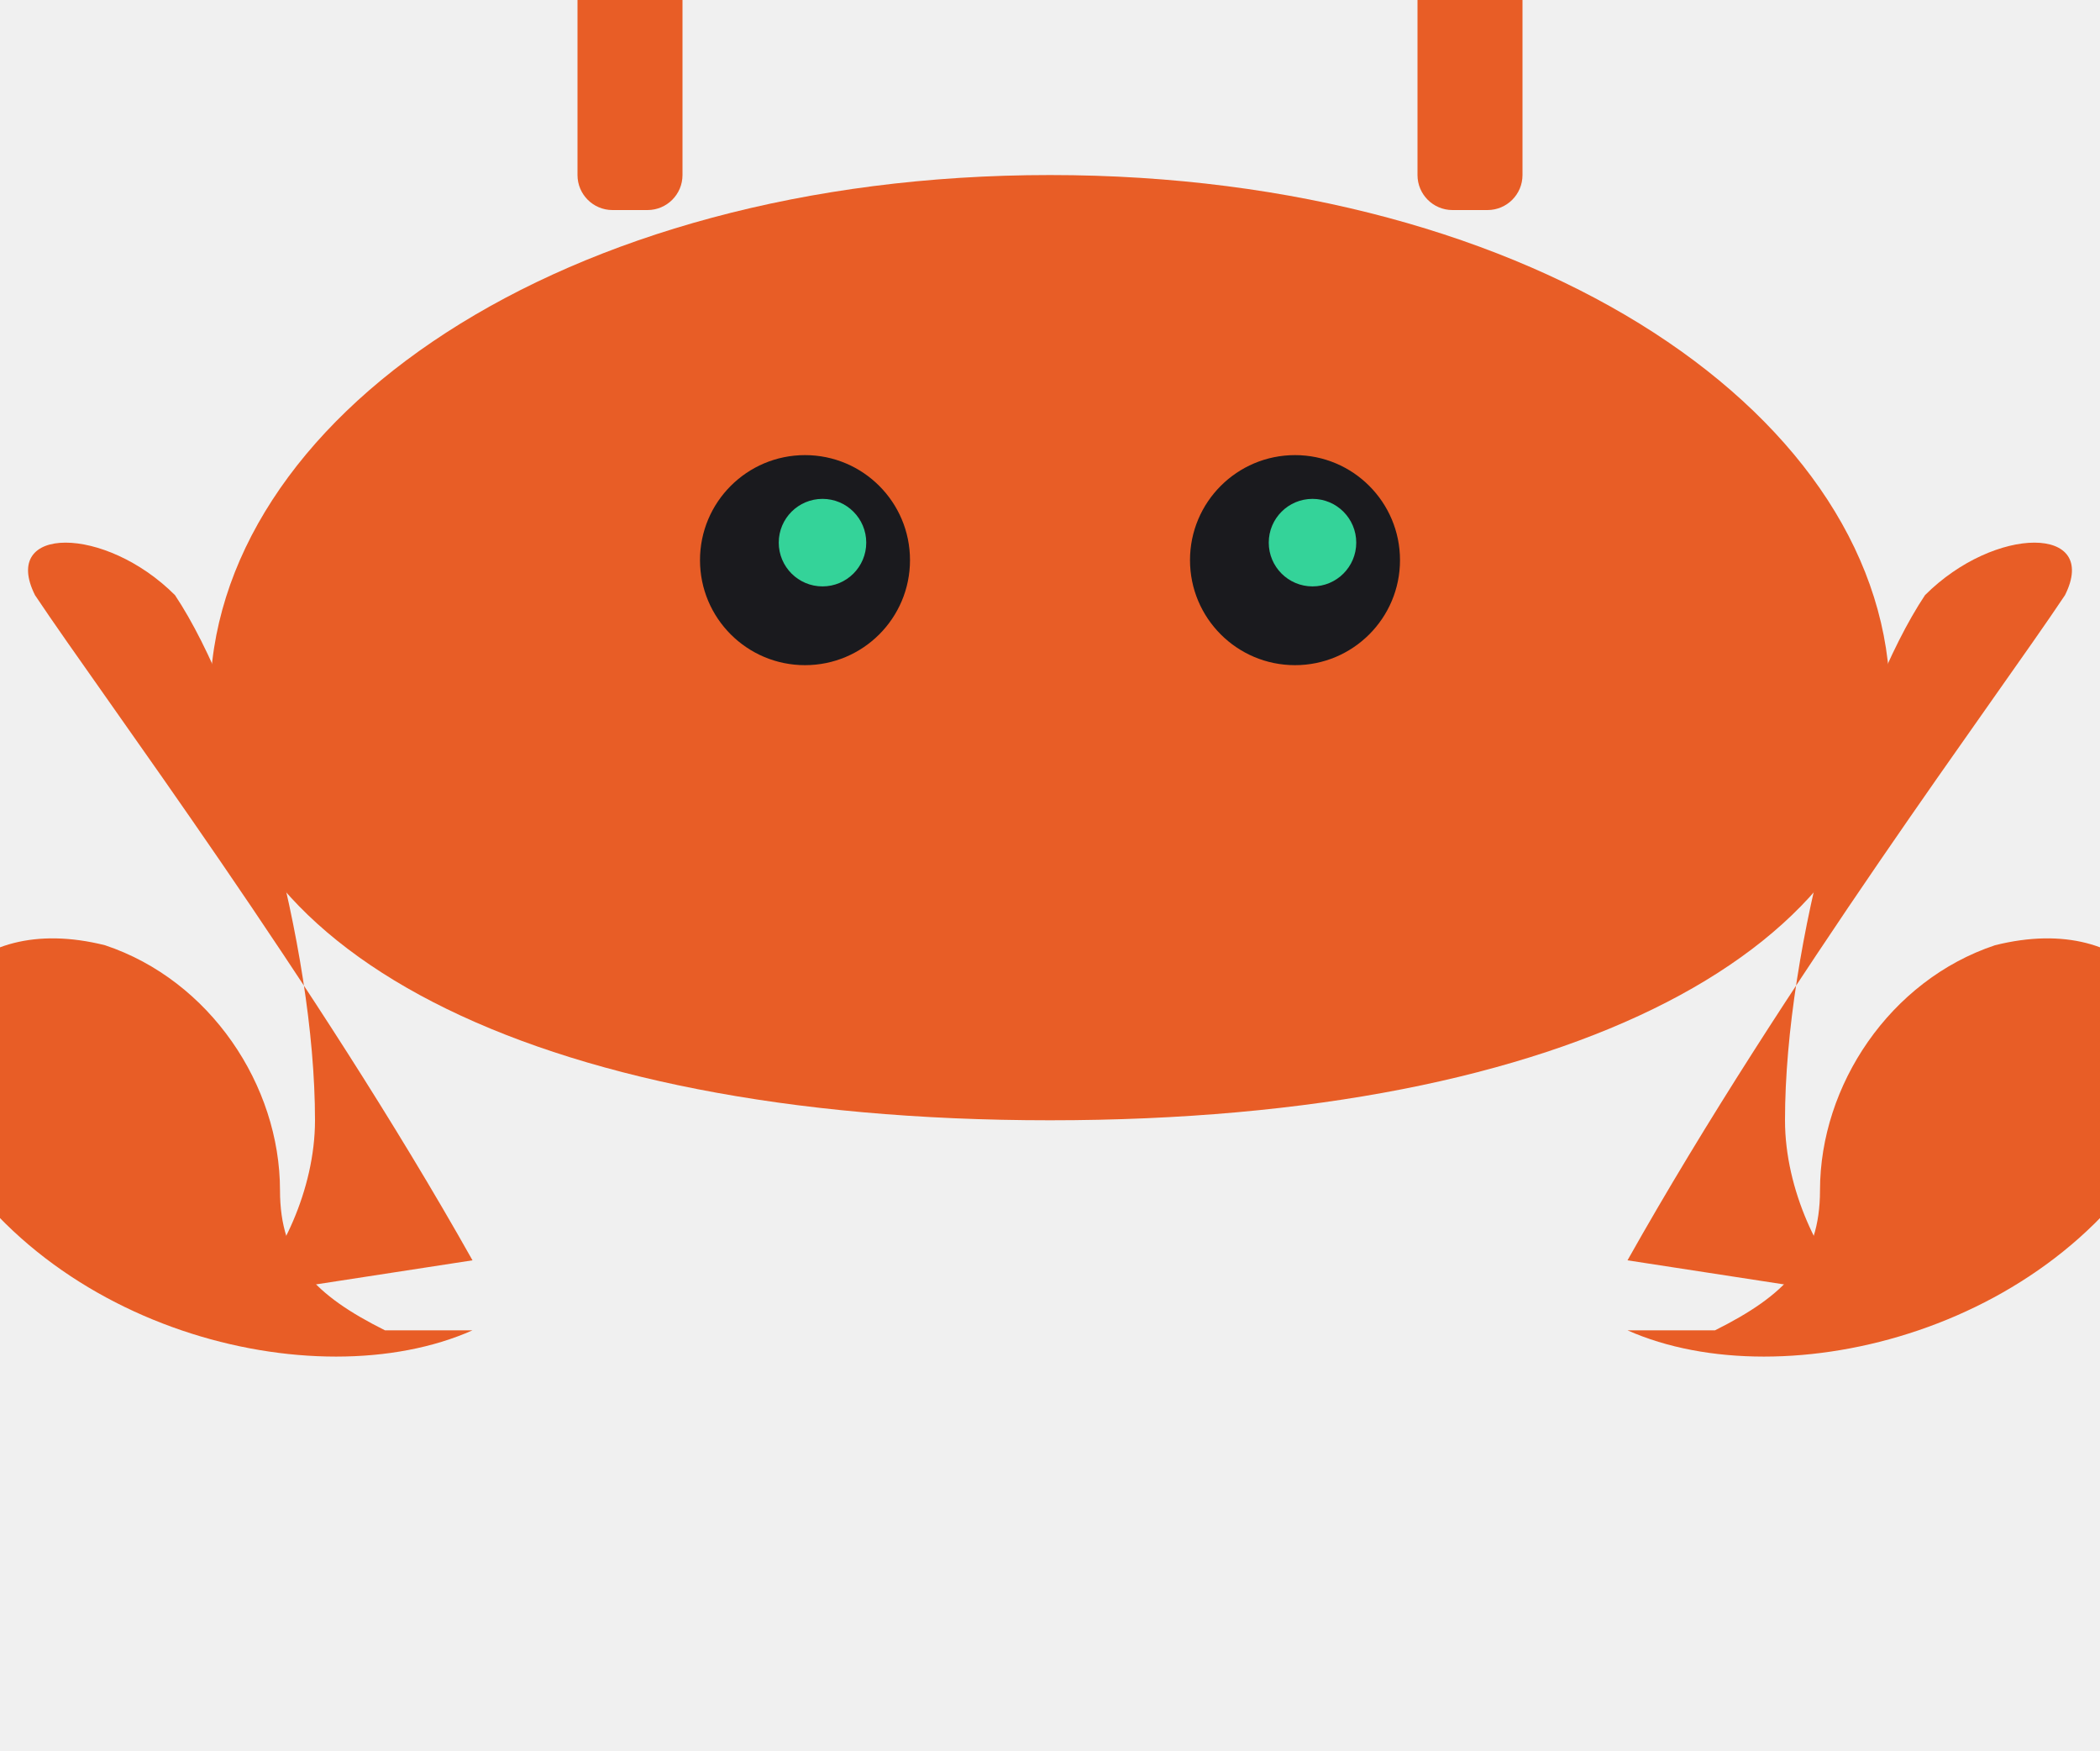
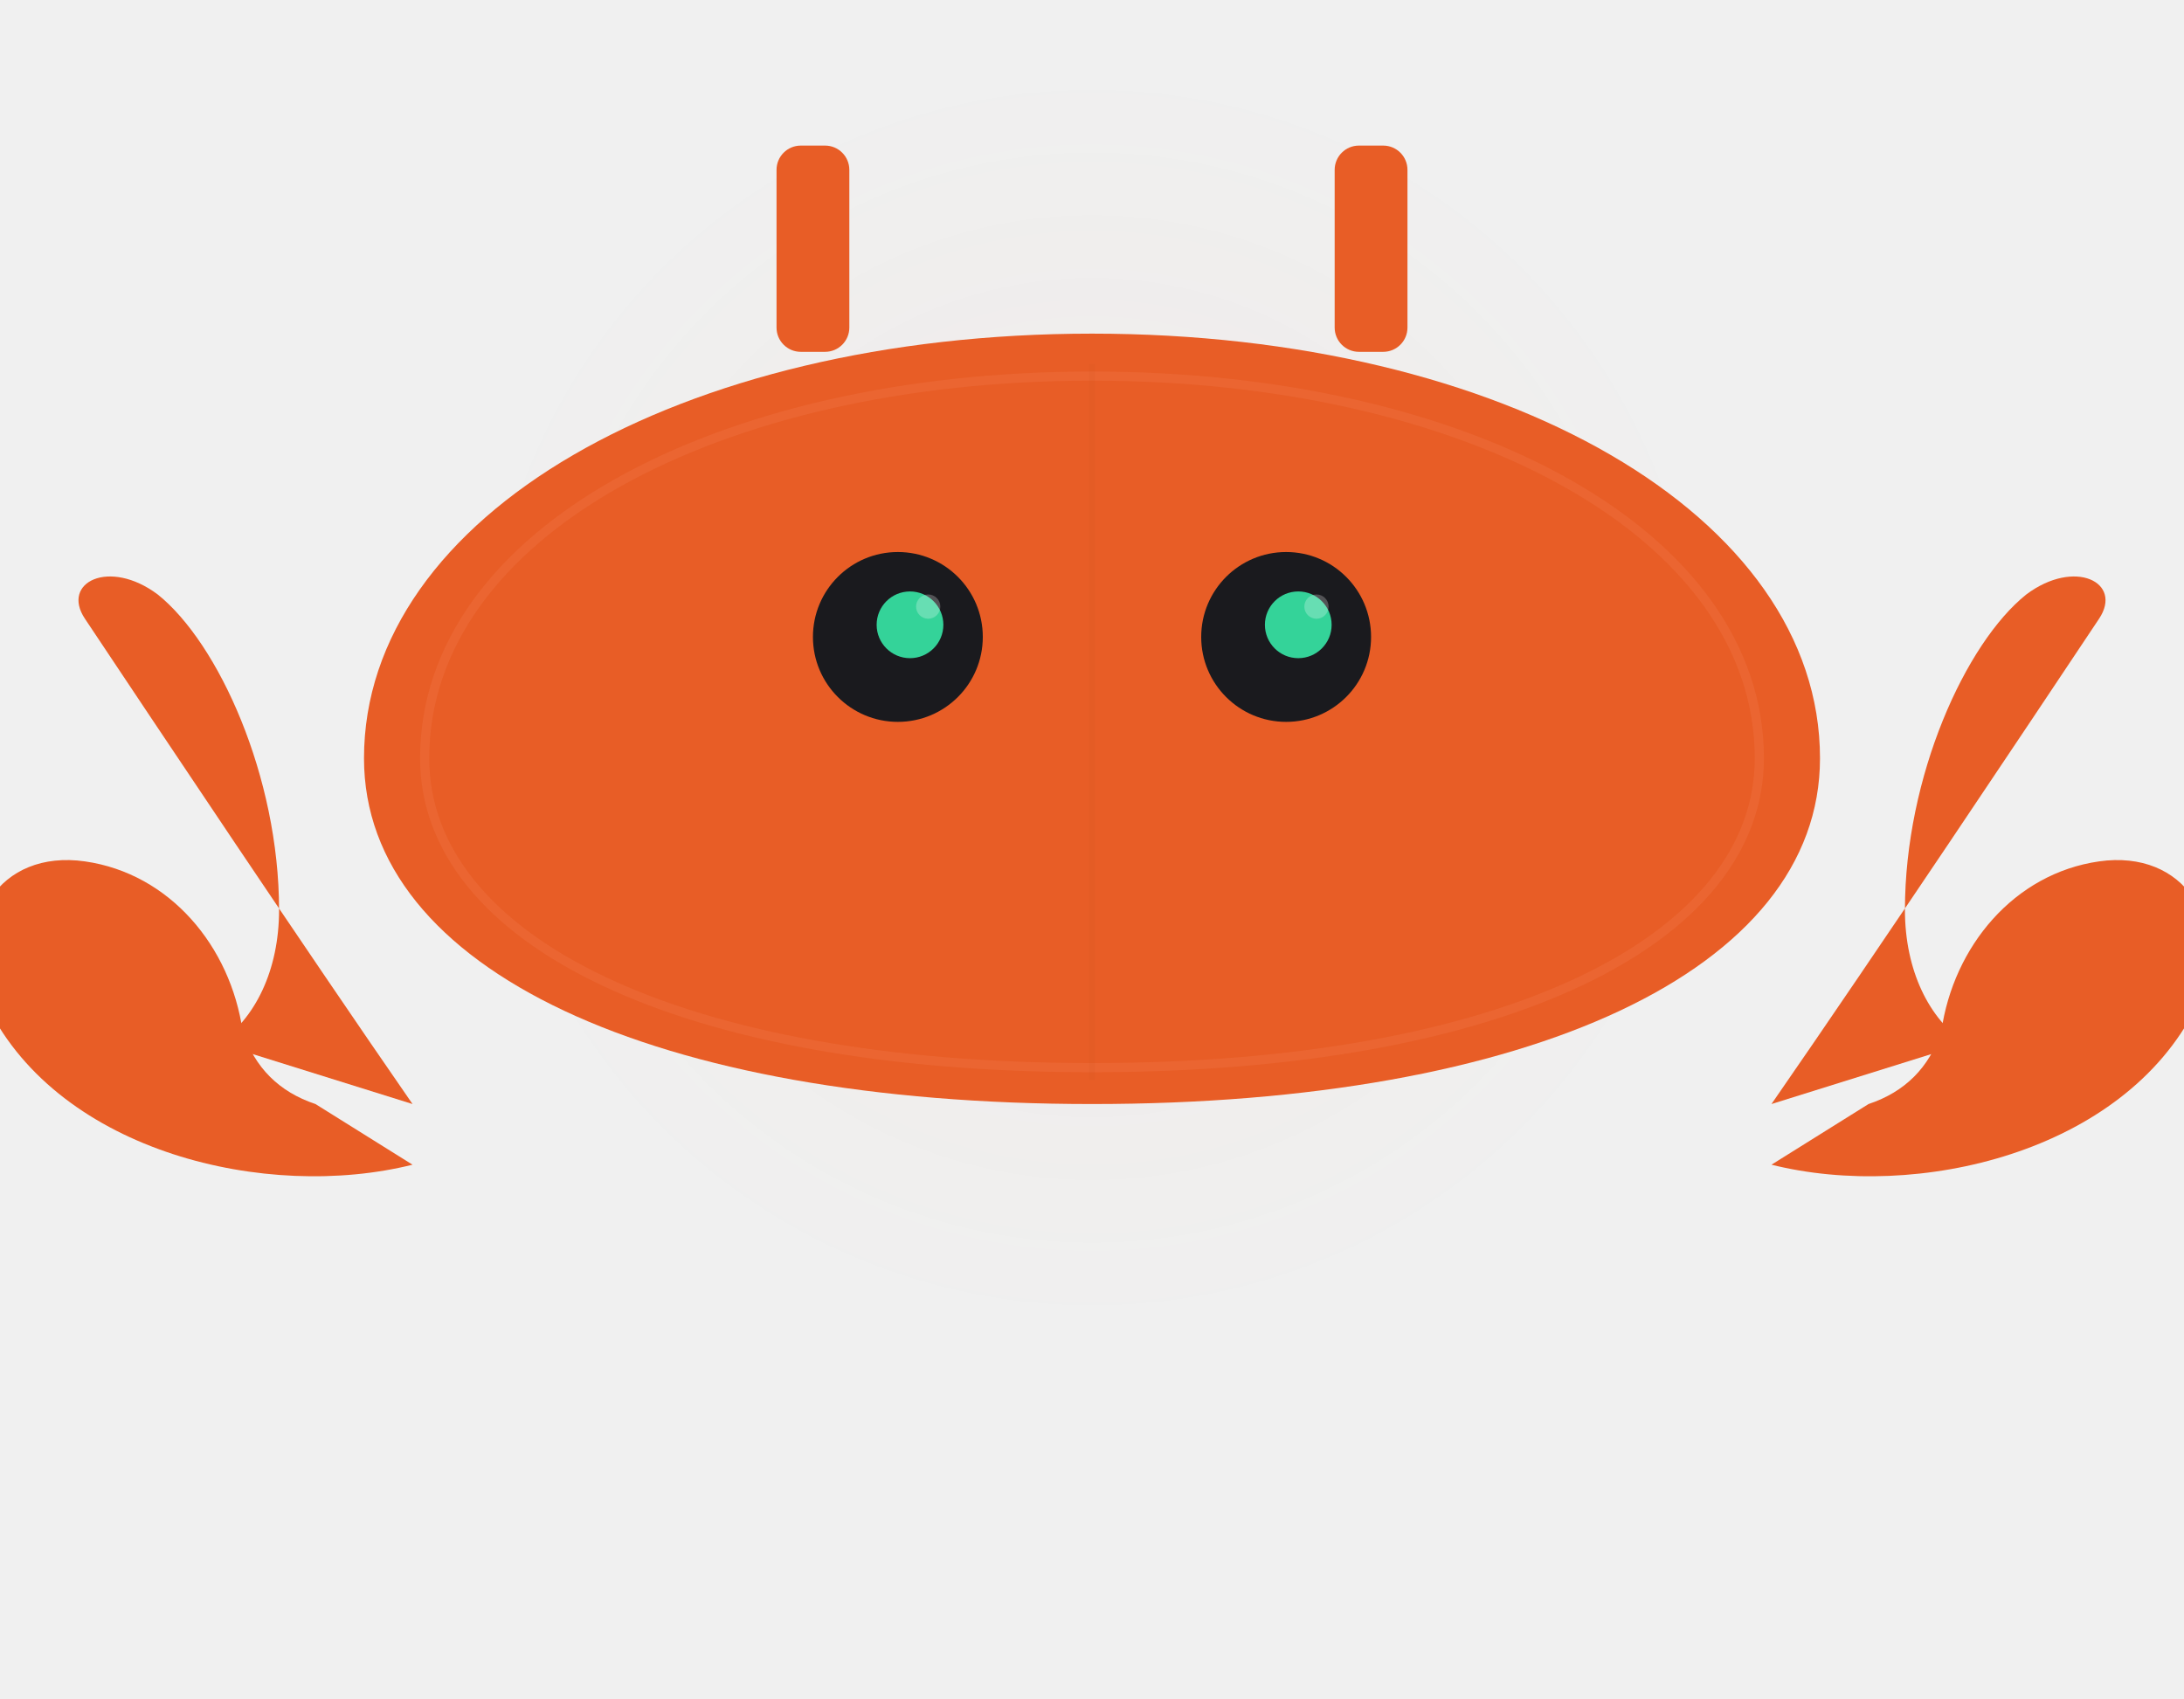
- <svg xmlns="http://www.w3.org/2000/svg" viewBox="0 0 120 100" fill="none">
-   <path d="M27 72 C18 56, 6 40, 2 34 C0 30, 6 30, 10 34 C14 40, 18 54, 18 64 C18 68, 16 72, 14 74" fill="#e85d26" />
-   <path d="M27 76 C18 80, 2 76, -4 64 C-6 58, -2 52, 6 54 C12 56, 16 62, 16 68 C16 72, 18 74, 22 76" fill="#e85d26" />
-   <path d="M93 72 C102 56, 114 40, 118 34 C120 30, 114 30, 110 34 C106 40, 102 54, 102 64 C102 68, 104 72, 106 74" fill="#e85d26" />
-   <path d="M93 76 C102 80, 118 76, 124 64 C126 58, 122 52, 114 54 C108 56, 104 62, 104 68 C104 72, 102 74, 98 76" fill="#e85d26" />
-   <path d="M60 10 C88 10, 108 24, 108 40 C108 54, 90 64, 60 64 C30 64, 12 54, 12 40 C12 24, 32 10, 60 10Z" fill="#e85d26" />
-   <rect x="33" y="-4" width="6" height="16" rx="2" fill="#e85d26" />
-   <rect x="81" y="-4" width="6" height="16" rx="2" fill="#e85d26" />
-   <circle cx="46" cy="32" r="6" fill="#1a1a1e" />
-   <circle cx="74" cy="32" r="6" fill="#1a1a1e" />
-   <circle cx="47" cy="31" r="2.5" fill="#34d399" />
-   <circle cx="75" cy="31" r="2.5" fill="#34d399" />
+ <svg xmlns="http://www.w3.org/2000/svg" viewBox="0 0 360 280" fill="none">
+   <defs>
+     <radialGradient id="bg" cx="50%" cy="50%" r="48%">
+       <stop offset="0%" stop-color="#e85d26" stop-opacity="0.04" />
+       <stop offset="100%" stop-color="#e85d26" stop-opacity="0" />
+     </radialGradient>
+   </defs>
+   <circle cx="180" cy="115" r="110" fill="url(#bg)" />
+   <g>
+     <path d="M68 182 C50 156, 26 120, 14 102 C10 96, 18 92, 26 98 C36 106, 46 128, 46 150 C46 160, 42 168, 36 172" fill="#e85d26" />
+     <path d="M68 192 C44 198, 10 190, -2 166 C-8 152, 0 140, 14 142 C28 144, 38 156, 40 170 C42 176, 46 180, 52 182" fill="#e85d26" />
+   </g>
+   <g>
+     <path d="M292 182 C310 156, 334 120, 346 102 C350 96, 342 92, 334 98 C324 106, 314 128, 314 150 C314 160, 318 168, 324 172" fill="#e85d26" />
+     <path d="M292 192 C316 198, 350 190, 362 166 C368 152, 360 140, 346 142 C332 144, 322 156, 320 170 C318 176, 314 180, 308 182" fill="#e85d26" />
+   </g>
+   <path d="M180 55        C248 55, 300 85, 300 125        C300 160, 252 182, 180 182        C108 182, 60 160, 60 125        C60 85, 112 55, 180 55Z" fill="#e85d26" />
+   <path d="M180 62        C242 62, 290 88, 290 125        C290 155, 248 176, 180 176        C112 176, 70 155, 70 125        C70 88, 118 62, 180 62Z" fill="none" stroke="#f58860" stroke-width="1.5" opacity="0.2" />
+   <line x1="180" y1="60" x2="180" y2="178" stroke="#c44d1e" stroke-width="1" opacity="0.1" />
+   <rect x="128" y="24" width="12" height="34" rx="4" fill="#e85d26" />
+   <rect x="220" y="24" width="12" height="34" rx="4" fill="#e85d26" />
+   <circle cx="148" cy="105" r="14" fill="#1a1a1e" />
+   <circle cx="212" cy="105" r="14" fill="#1a1a1e" />
+   <circle cx="150" cy="103" r="5.5" fill="#34d399" />
+   <circle cx="214" cy="103" r="5.5" fill="#34d399" />
+   <circle cx="153" cy="100" r="2" fill="white" opacity="0.25" />
+   <circle cx="217" cy="100" r="2" fill="white" opacity="0.25" />
</svg>
